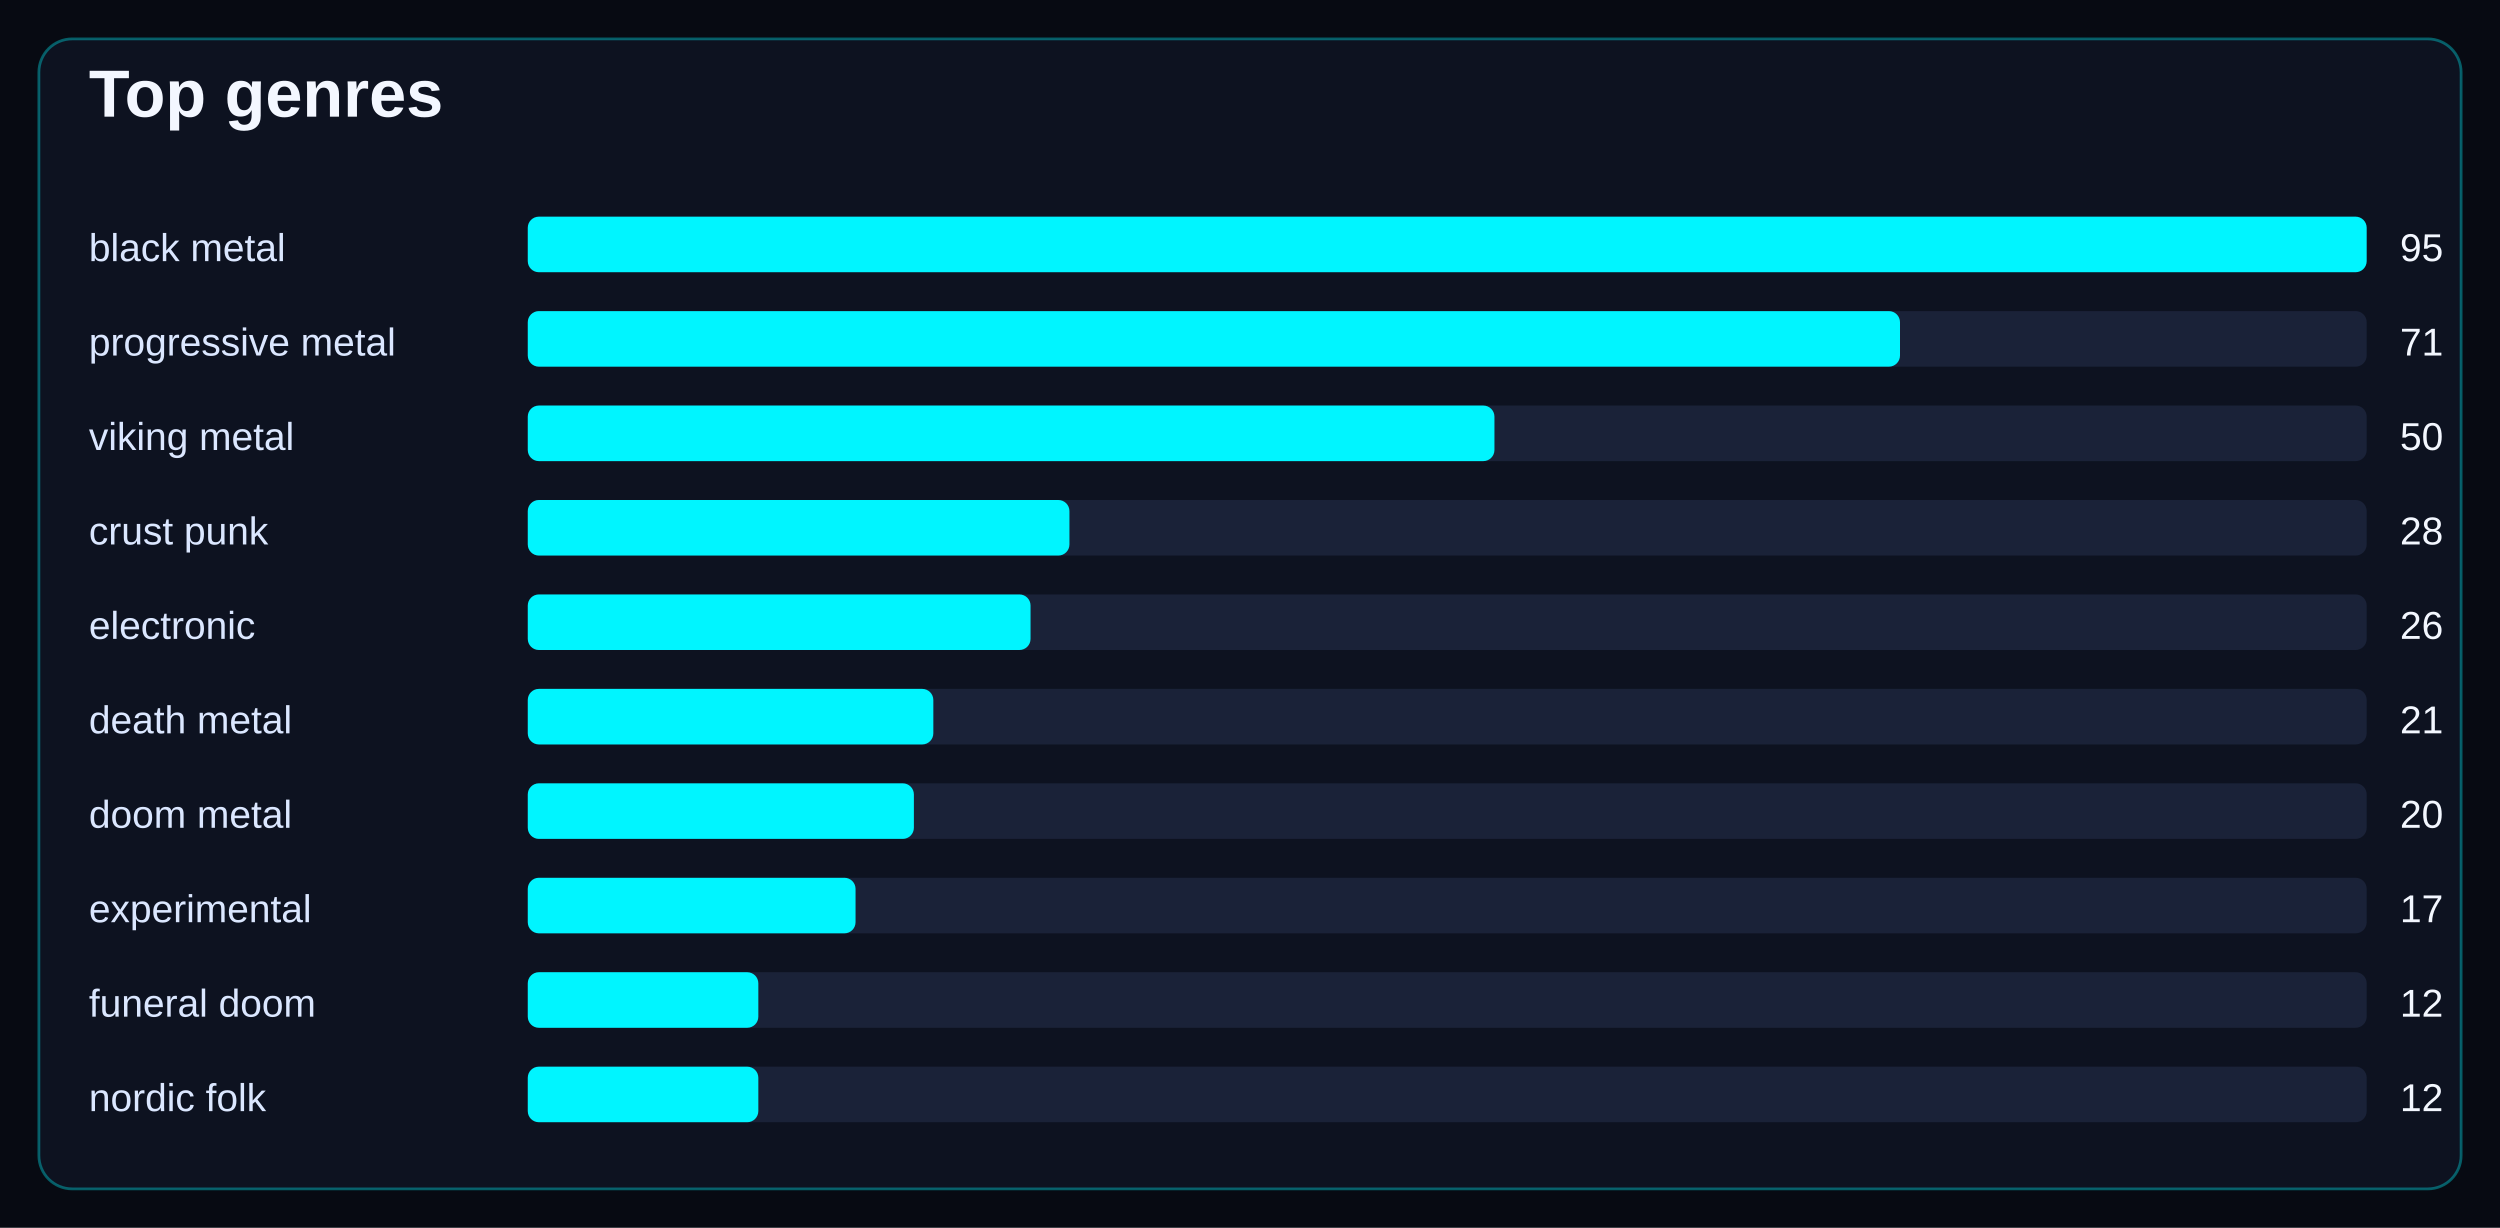
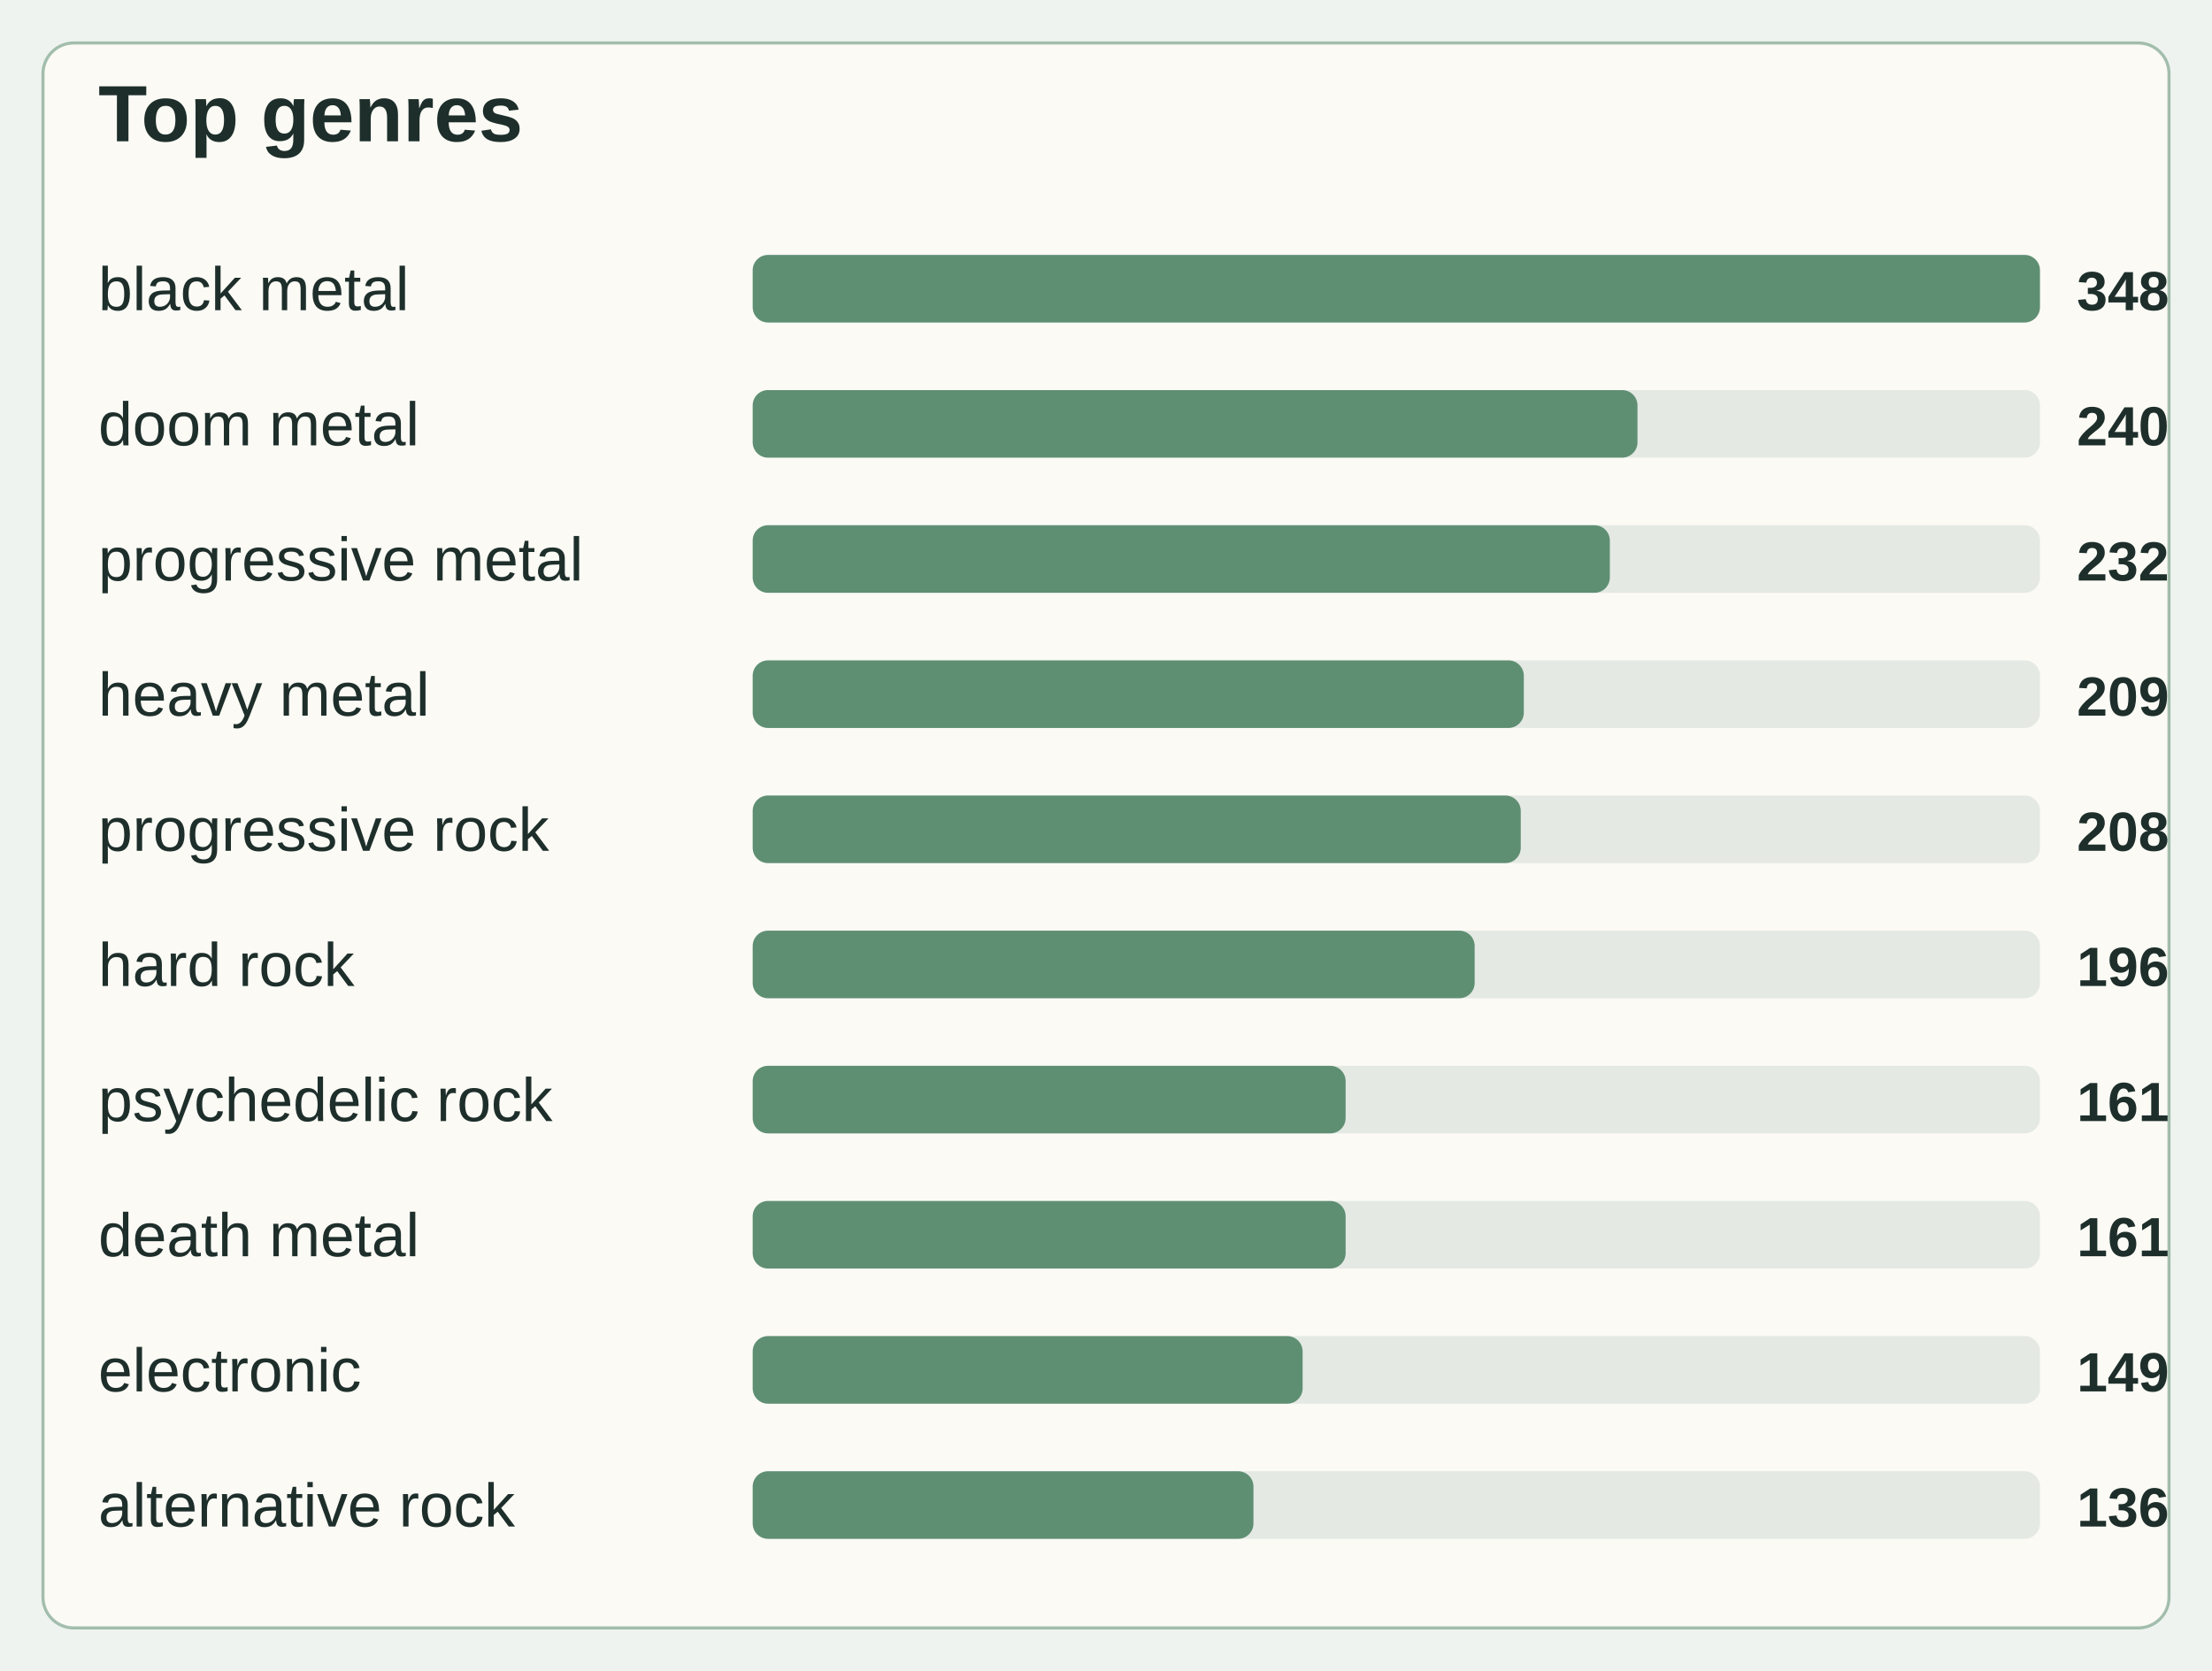
- <svg xmlns="http://www.w3.org/2000/svg" width="900" height="442" viewBox="0 0 900 442" role="img" aria-label="Top genres">
-   <rect width="900" height="442" fill="#070a12" />
-   <rect x="14" y="14" width="872" height="414" rx="12" fill="#0d1220" stroke="#00f5ff" stroke-opacity=".35" />
-   <text x="32" y="42" font-family="Segoe UI, Arial, sans-serif" font-size="24" font-weight="700" fill="#f3f7ff">Top genres</text>
-   <text x="32" y="94" font-family="Segoe UI, Arial, sans-serif" font-size="14" fill="#dbe7ff">black metal</text>
-   <rect x="190" y="78" width="662" height="20" rx="4" fill="#1a2238" />
-   <rect x="190" y="78" width="662" height="20" rx="4" fill="#00f5ff" />
-   <text x="864" y="94" font-family="Segoe UI, Arial, sans-serif" font-size="14" fill="#f3f7ff">95</text>
-   <text x="32" y="128" font-family="Segoe UI, Arial, sans-serif" font-size="14" fill="#dbe7ff">progressive metal</text>
-   <rect x="190" y="112" width="662" height="20" rx="4" fill="#1a2238" />
-   <rect x="190" y="112" width="494" height="20" rx="4" fill="#00f5ff" />
-   <text x="864" y="128" font-family="Segoe UI, Arial, sans-serif" font-size="14" fill="#f3f7ff">71</text>
-   <text x="32" y="162" font-family="Segoe UI, Arial, sans-serif" font-size="14" fill="#dbe7ff">viking metal</text>
-   <rect x="190" y="146" width="662" height="20" rx="4" fill="#1a2238" />
-   <rect x="190" y="146" width="348" height="20" rx="4" fill="#00f5ff" />
-   <text x="864" y="162" font-family="Segoe UI, Arial, sans-serif" font-size="14" fill="#f3f7ff">50</text>
-   <text x="32" y="196" font-family="Segoe UI, Arial, sans-serif" font-size="14" fill="#dbe7ff">crust punk</text>
-   <rect x="190" y="180" width="662" height="20" rx="4" fill="#1a2238" />
-   <rect x="190" y="180" width="195" height="20" rx="4" fill="#00f5ff" />
-   <text x="864" y="196" font-family="Segoe UI, Arial, sans-serif" font-size="14" fill="#f3f7ff">28</text>
-   <text x="32" y="230" font-family="Segoe UI, Arial, sans-serif" font-size="14" fill="#dbe7ff">electronic</text>
-   <rect x="190" y="214" width="662" height="20" rx="4" fill="#1a2238" />
-   <rect x="190" y="214" width="181" height="20" rx="4" fill="#00f5ff" />
-   <text x="864" y="230" font-family="Segoe UI, Arial, sans-serif" font-size="14" fill="#f3f7ff">26</text>
-   <text x="32" y="264" font-family="Segoe UI, Arial, sans-serif" font-size="14" fill="#dbe7ff">death metal</text>
-   <rect x="190" y="248" width="662" height="20" rx="4" fill="#1a2238" />
-   <rect x="190" y="248" width="146" height="20" rx="4" fill="#00f5ff" />
-   <text x="864" y="264" font-family="Segoe UI, Arial, sans-serif" font-size="14" fill="#f3f7ff">21</text>
-   <text x="32" y="298" font-family="Segoe UI, Arial, sans-serif" font-size="14" fill="#dbe7ff">doom metal</text>
-   <rect x="190" y="282" width="662" height="20" rx="4" fill="#1a2238" />
-   <rect x="190" y="282" width="139" height="20" rx="4" fill="#00f5ff" />
-   <text x="864" y="298" font-family="Segoe UI, Arial, sans-serif" font-size="14" fill="#f3f7ff">20</text>
-   <text x="32" y="332" font-family="Segoe UI, Arial, sans-serif" font-size="14" fill="#dbe7ff">experimental</text>
-   <rect x="190" y="316" width="662" height="20" rx="4" fill="#1a2238" />
-   <rect x="190" y="316" width="118" height="20" rx="4" fill="#00f5ff" />
-   <text x="864" y="332" font-family="Segoe UI, Arial, sans-serif" font-size="14" fill="#f3f7ff">17</text>
-   <text x="32" y="366" font-family="Segoe UI, Arial, sans-serif" font-size="14" fill="#dbe7ff">funeral doom</text>
-   <rect x="190" y="350" width="662" height="20" rx="4" fill="#1a2238" />
-   <rect x="190" y="350" width="83" height="20" rx="4" fill="#00f5ff" />
-   <text x="864" y="366" font-family="Segoe UI, Arial, sans-serif" font-size="14" fill="#f3f7ff">12</text>
-   <text x="32" y="400" font-family="Segoe UI, Arial, sans-serif" font-size="14" fill="#dbe7ff">nordic folk</text>
-   <rect x="190" y="384" width="662" height="20" rx="4" fill="#1a2238" />
-   <rect x="190" y="384" width="83" height="20" rx="4" fill="#00f5ff" />
-   <text x="864" y="400" font-family="Segoe UI, Arial, sans-serif" font-size="14" fill="#f3f7ff">12</text>
+ <svg xmlns="http://www.w3.org/2000/svg" width="720" height="544" viewBox="0 0 720 544" role="img" aria-label="Top genres">
+   <rect width="720" height="544" fill="#eef3ef" />
+   <rect x="14" y="14" width="692" height="516" rx="10" fill="#fbfaf5" stroke="#5f8f73" stroke-opacity=".55" />
+   <text x="32" y="46" font-family="Segoe UI, Arial, sans-serif" font-size="26" font-weight="700" fill="#1e2f2b">Top genres</text>
+   <text x="32" y="101" font-family="Segoe UI, Arial, sans-serif" font-size="20" fill="#1e2f2b">black metal</text>
+   <rect x="245" y="83" width="419" height="22" rx="5" fill="#e4e9e3" />
+   <rect x="245" y="83" width="419" height="22" rx="5" fill="#5f8f73" />
+   <text x="676" y="101" font-family="Segoe UI, Arial, sans-serif" font-size="18" font-weight="700" fill="#1e2f2b">348</text>
+   <text x="32" y="145" font-family="Segoe UI, Arial, sans-serif" font-size="20" fill="#1e2f2b">doom metal</text>
+   <rect x="245" y="127" width="419" height="22" rx="5" fill="#e4e9e3" />
+   <rect x="245" y="127" width="288" height="22" rx="5" fill="#5f8f73" />
+   <text x="676" y="145" font-family="Segoe UI, Arial, sans-serif" font-size="18" font-weight="700" fill="#1e2f2b">240</text>
+   <text x="32" y="189" font-family="Segoe UI, Arial, sans-serif" font-size="20" fill="#1e2f2b">progressive metal</text>
+   <rect x="245" y="171" width="419" height="22" rx="5" fill="#e4e9e3" />
+   <rect x="245" y="171" width="279" height="22" rx="5" fill="#5f8f73" />
+   <text x="676" y="189" font-family="Segoe UI, Arial, sans-serif" font-size="18" font-weight="700" fill="#1e2f2b">232</text>
+   <text x="32" y="233" font-family="Segoe UI, Arial, sans-serif" font-size="20" fill="#1e2f2b">heavy metal</text>
+   <rect x="245" y="215" width="419" height="22" rx="5" fill="#e4e9e3" />
+   <rect x="245" y="215" width="251" height="22" rx="5" fill="#5f8f73" />
+   <text x="676" y="233" font-family="Segoe UI, Arial, sans-serif" font-size="18" font-weight="700" fill="#1e2f2b">209</text>
+   <text x="32" y="277" font-family="Segoe UI, Arial, sans-serif" font-size="20" fill="#1e2f2b">progressive rock</text>
+   <rect x="245" y="259" width="419" height="22" rx="5" fill="#e4e9e3" />
+   <rect x="245" y="259" width="250" height="22" rx="5" fill="#5f8f73" />
+   <text x="676" y="277" font-family="Segoe UI, Arial, sans-serif" font-size="18" font-weight="700" fill="#1e2f2b">208</text>
+   <text x="32" y="321" font-family="Segoe UI, Arial, sans-serif" font-size="20" fill="#1e2f2b">hard rock</text>
+   <rect x="245" y="303" width="419" height="22" rx="5" fill="#e4e9e3" />
+   <rect x="245" y="303" width="235" height="22" rx="5" fill="#5f8f73" />
+   <text x="676" y="321" font-family="Segoe UI, Arial, sans-serif" font-size="18" font-weight="700" fill="#1e2f2b">196</text>
+   <text x="32" y="365" font-family="Segoe UI, Arial, sans-serif" font-size="20" fill="#1e2f2b">psychedelic rock</text>
+   <rect x="245" y="347" width="419" height="22" rx="5" fill="#e4e9e3" />
+   <rect x="245" y="347" width="193" height="22" rx="5" fill="#5f8f73" />
+   <text x="676" y="365" font-family="Segoe UI, Arial, sans-serif" font-size="18" font-weight="700" fill="#1e2f2b">161</text>
+   <text x="32" y="409" font-family="Segoe UI, Arial, sans-serif" font-size="20" fill="#1e2f2b">death metal</text>
+   <rect x="245" y="391" width="419" height="22" rx="5" fill="#e4e9e3" />
+   <rect x="245" y="391" width="193" height="22" rx="5" fill="#5f8f73" />
+   <text x="676" y="409" font-family="Segoe UI, Arial, sans-serif" font-size="18" font-weight="700" fill="#1e2f2b">161</text>
+   <text x="32" y="453" font-family="Segoe UI, Arial, sans-serif" font-size="20" fill="#1e2f2b">electronic</text>
+   <rect x="245" y="435" width="419" height="22" rx="5" fill="#e4e9e3" />
+   <rect x="245" y="435" width="179" height="22" rx="5" fill="#5f8f73" />
+   <text x="676" y="453" font-family="Segoe UI, Arial, sans-serif" font-size="18" font-weight="700" fill="#1e2f2b">149</text>
+   <text x="32" y="497" font-family="Segoe UI, Arial, sans-serif" font-size="20" fill="#1e2f2b">alternative rock</text>
+   <rect x="245" y="479" width="419" height="22" rx="5" fill="#e4e9e3" />
+   <rect x="245" y="479" width="163" height="22" rx="5" fill="#5f8f73" />
+   <text x="676" y="497" font-family="Segoe UI, Arial, sans-serif" font-size="18" font-weight="700" fill="#1e2f2b">136</text>
</svg>
